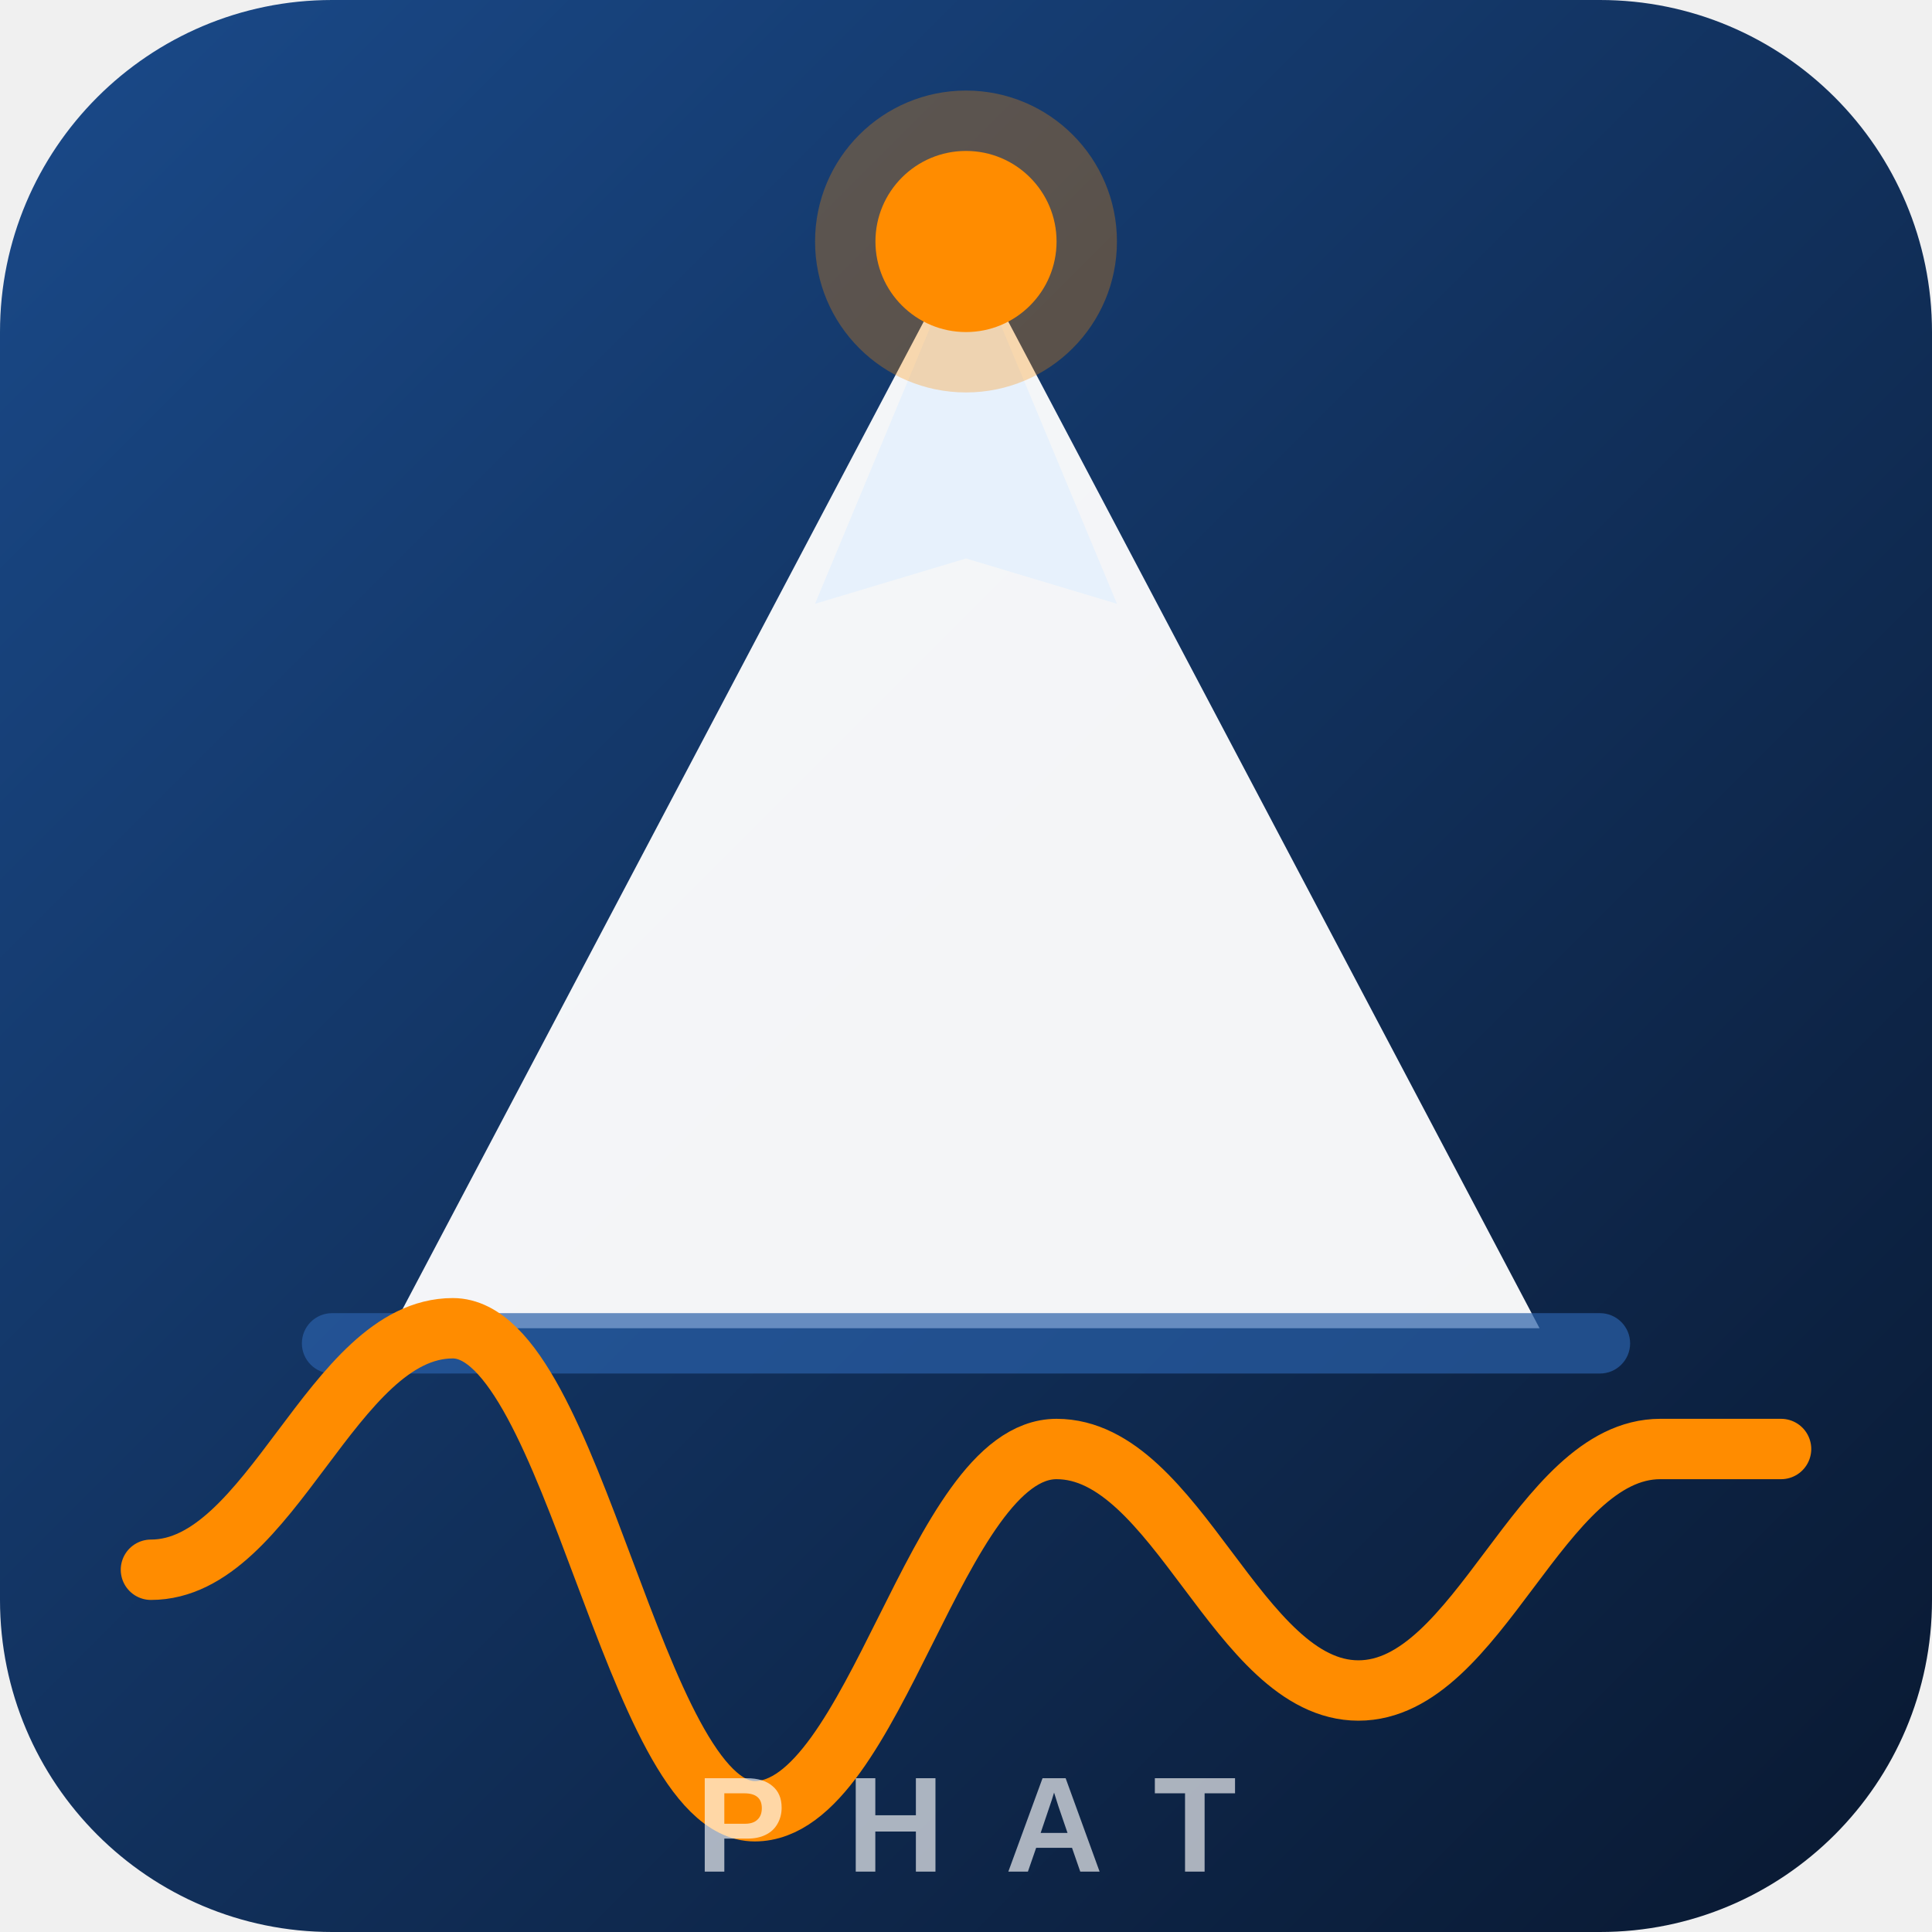
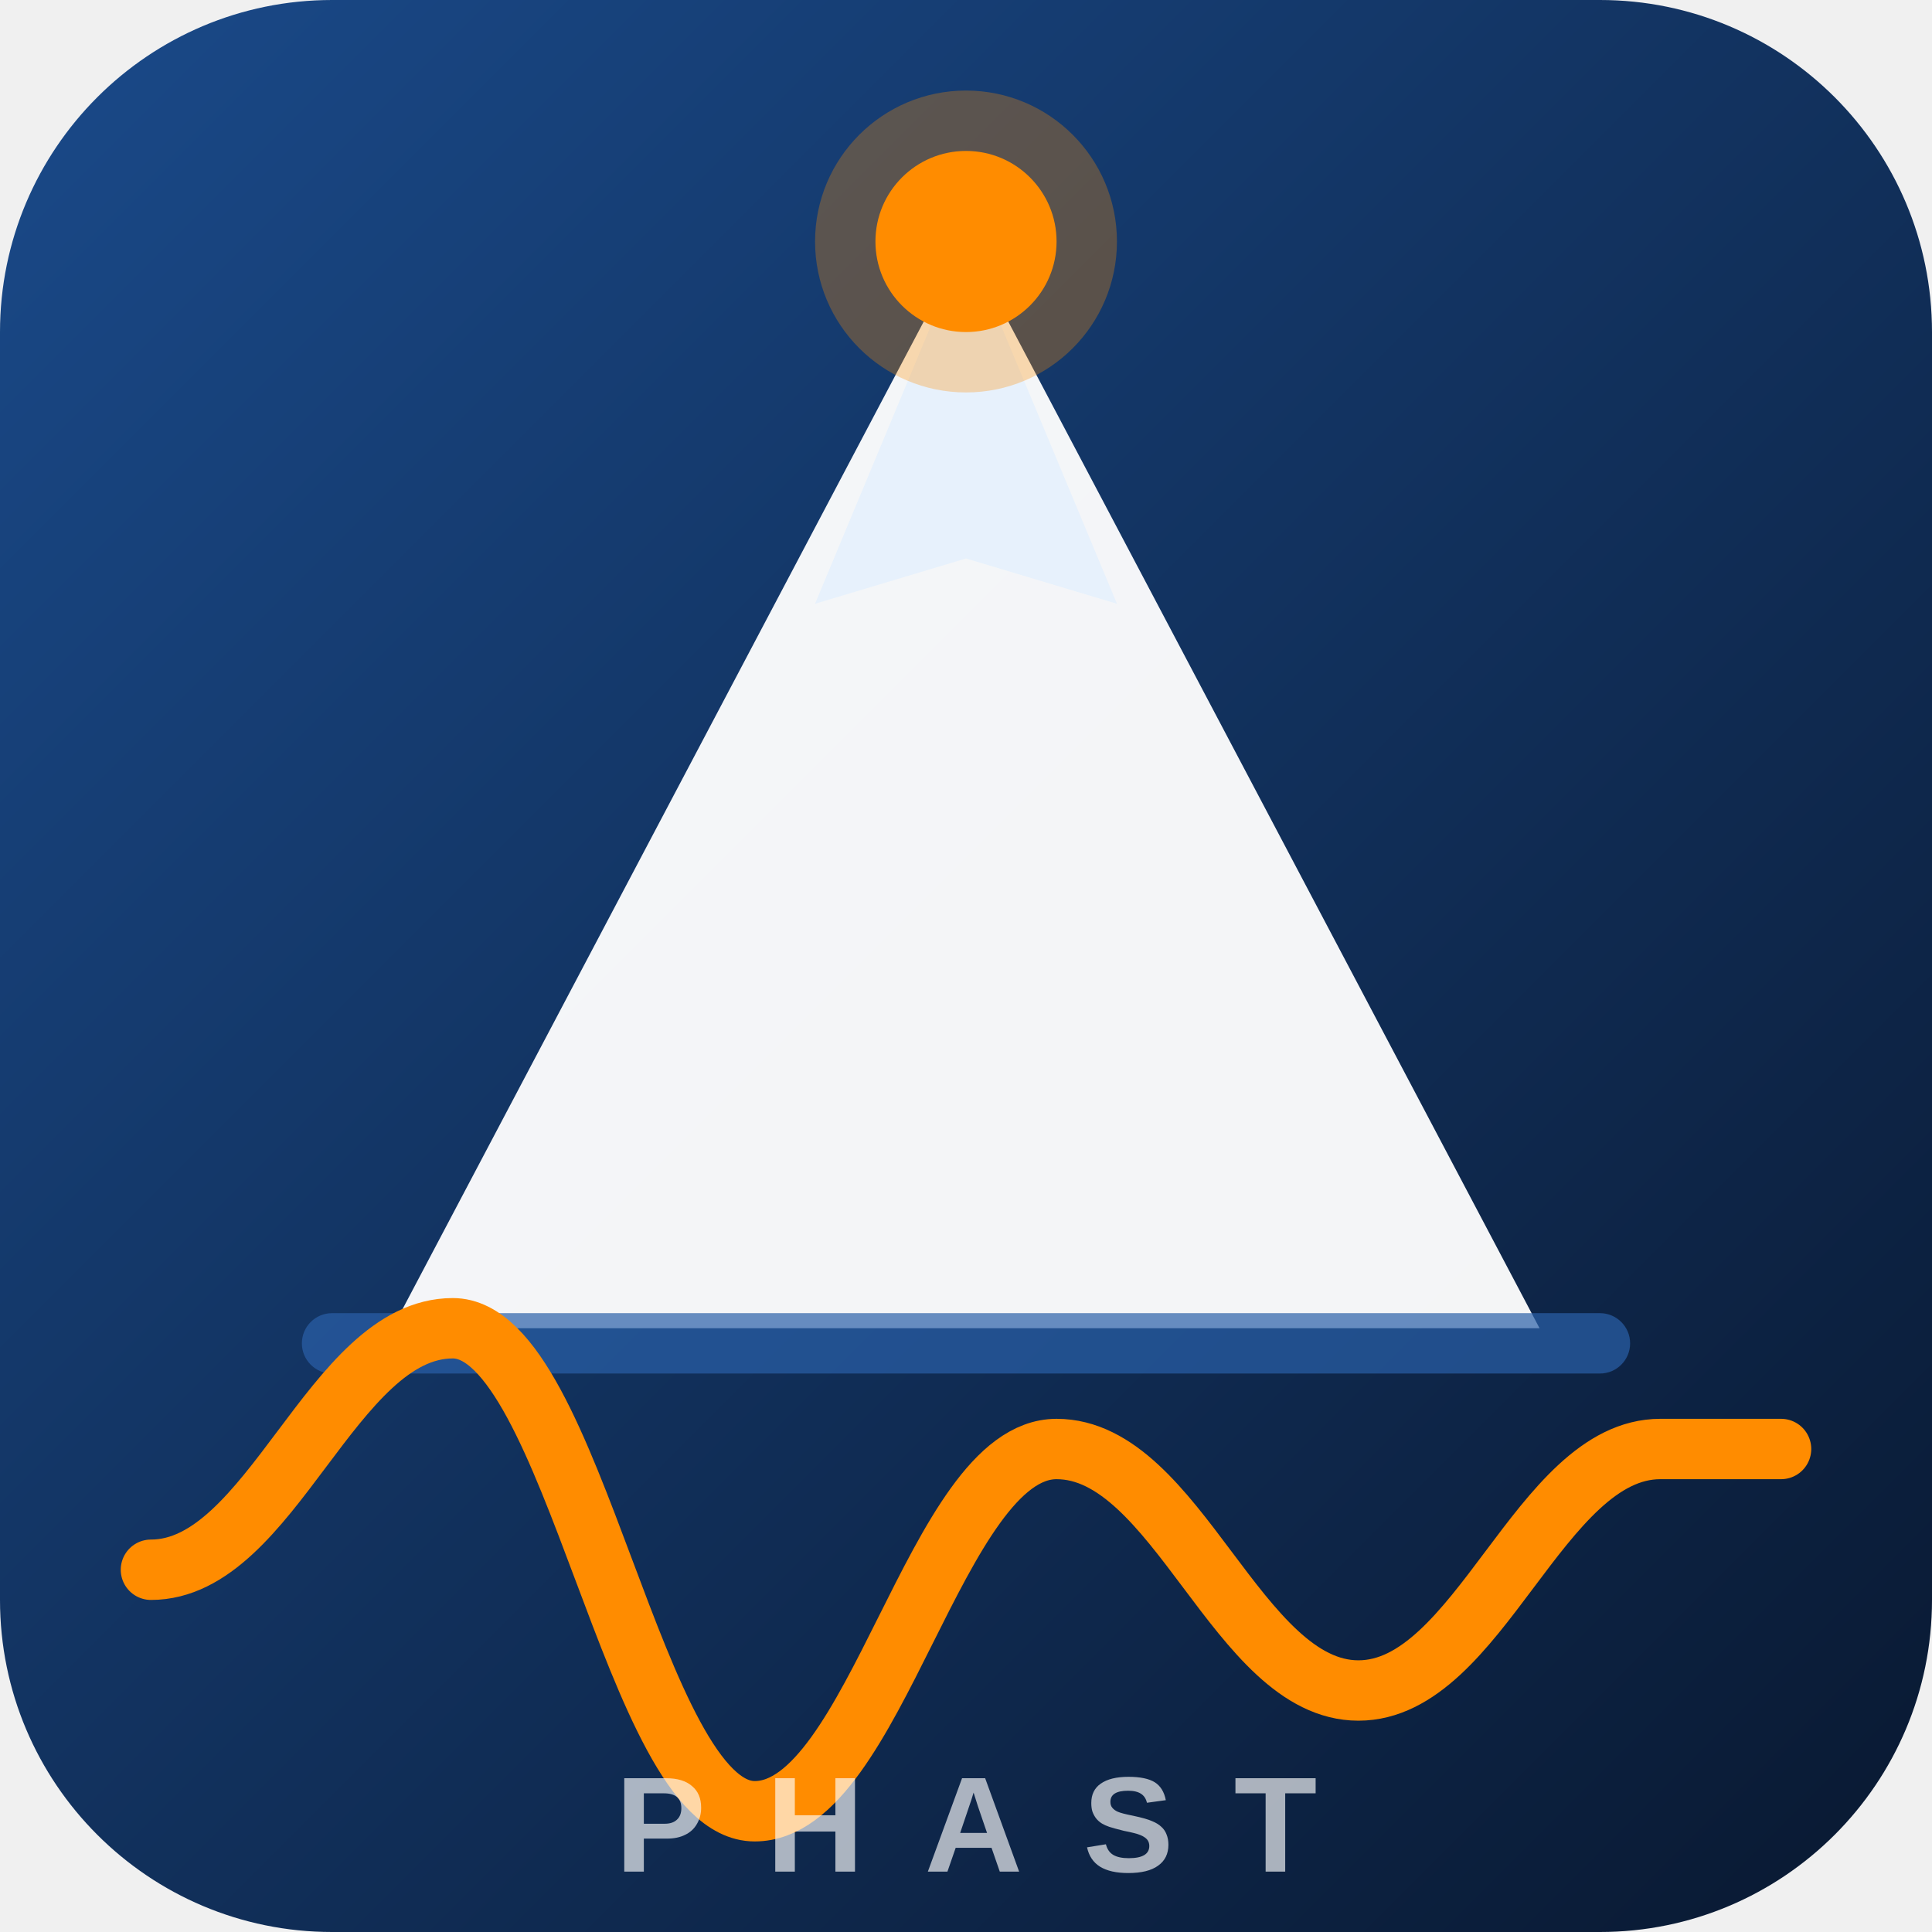
<svg xmlns="http://www.w3.org/2000/svg" viewBox="0 0 128 128">
  <defs>
    <linearGradient id="bg" x1="0%" y1="0%" x2="100%" y2="100%">
      <stop offset="0%" stop-color="#1a4a8a" />
      <stop offset="100%" stop-color="#091830" />
    </linearGradient>
  </defs>
  <rect width="128" height="128" rx="22" ry="22" fill="url(#bg)" />
  <polygon points="64,16 102,88 26,88" fill="white" opacity="0.95" />
  <polygon points="64,16 74,40 64,37 54,40" fill="#ddeeff" opacity="0.6" />
  <circle cx="64" cy="16" r="6" fill="#FF8C00" />
  <circle cx="64" cy="16" r="10" fill="#FF8C00" opacity="0.3" />
  <rect x="20" y="87" width="88" height="4" rx="2" fill="#2a5fa8" opacity="0.7" />
  <path d="M10,104 C18,104 22,88 30,88 C38,88 42,120 50,120 C58,120 62,96 70,96 C78,96 82,112 90,112 C98,112 102,96 110,96 L118,96" fill="none" stroke="#FF8C00" stroke-width="4" stroke-linecap="round" stroke-linejoin="round" />
-   <text x="64" y="124" text-anchor="middle" font-family="Arial, sans-serif" font-size="9" font-weight="bold" letter-spacing="4" fill="white" opacity="0.65">PHAT</text>
+   <text x="64" y="124" text-anchor="middle" font-family="Arial, sans-serif" font-size="9" font-weight="bold" letter-spacing="4" fill="white" opacity="0.65">PHAST</text>
</svg>
